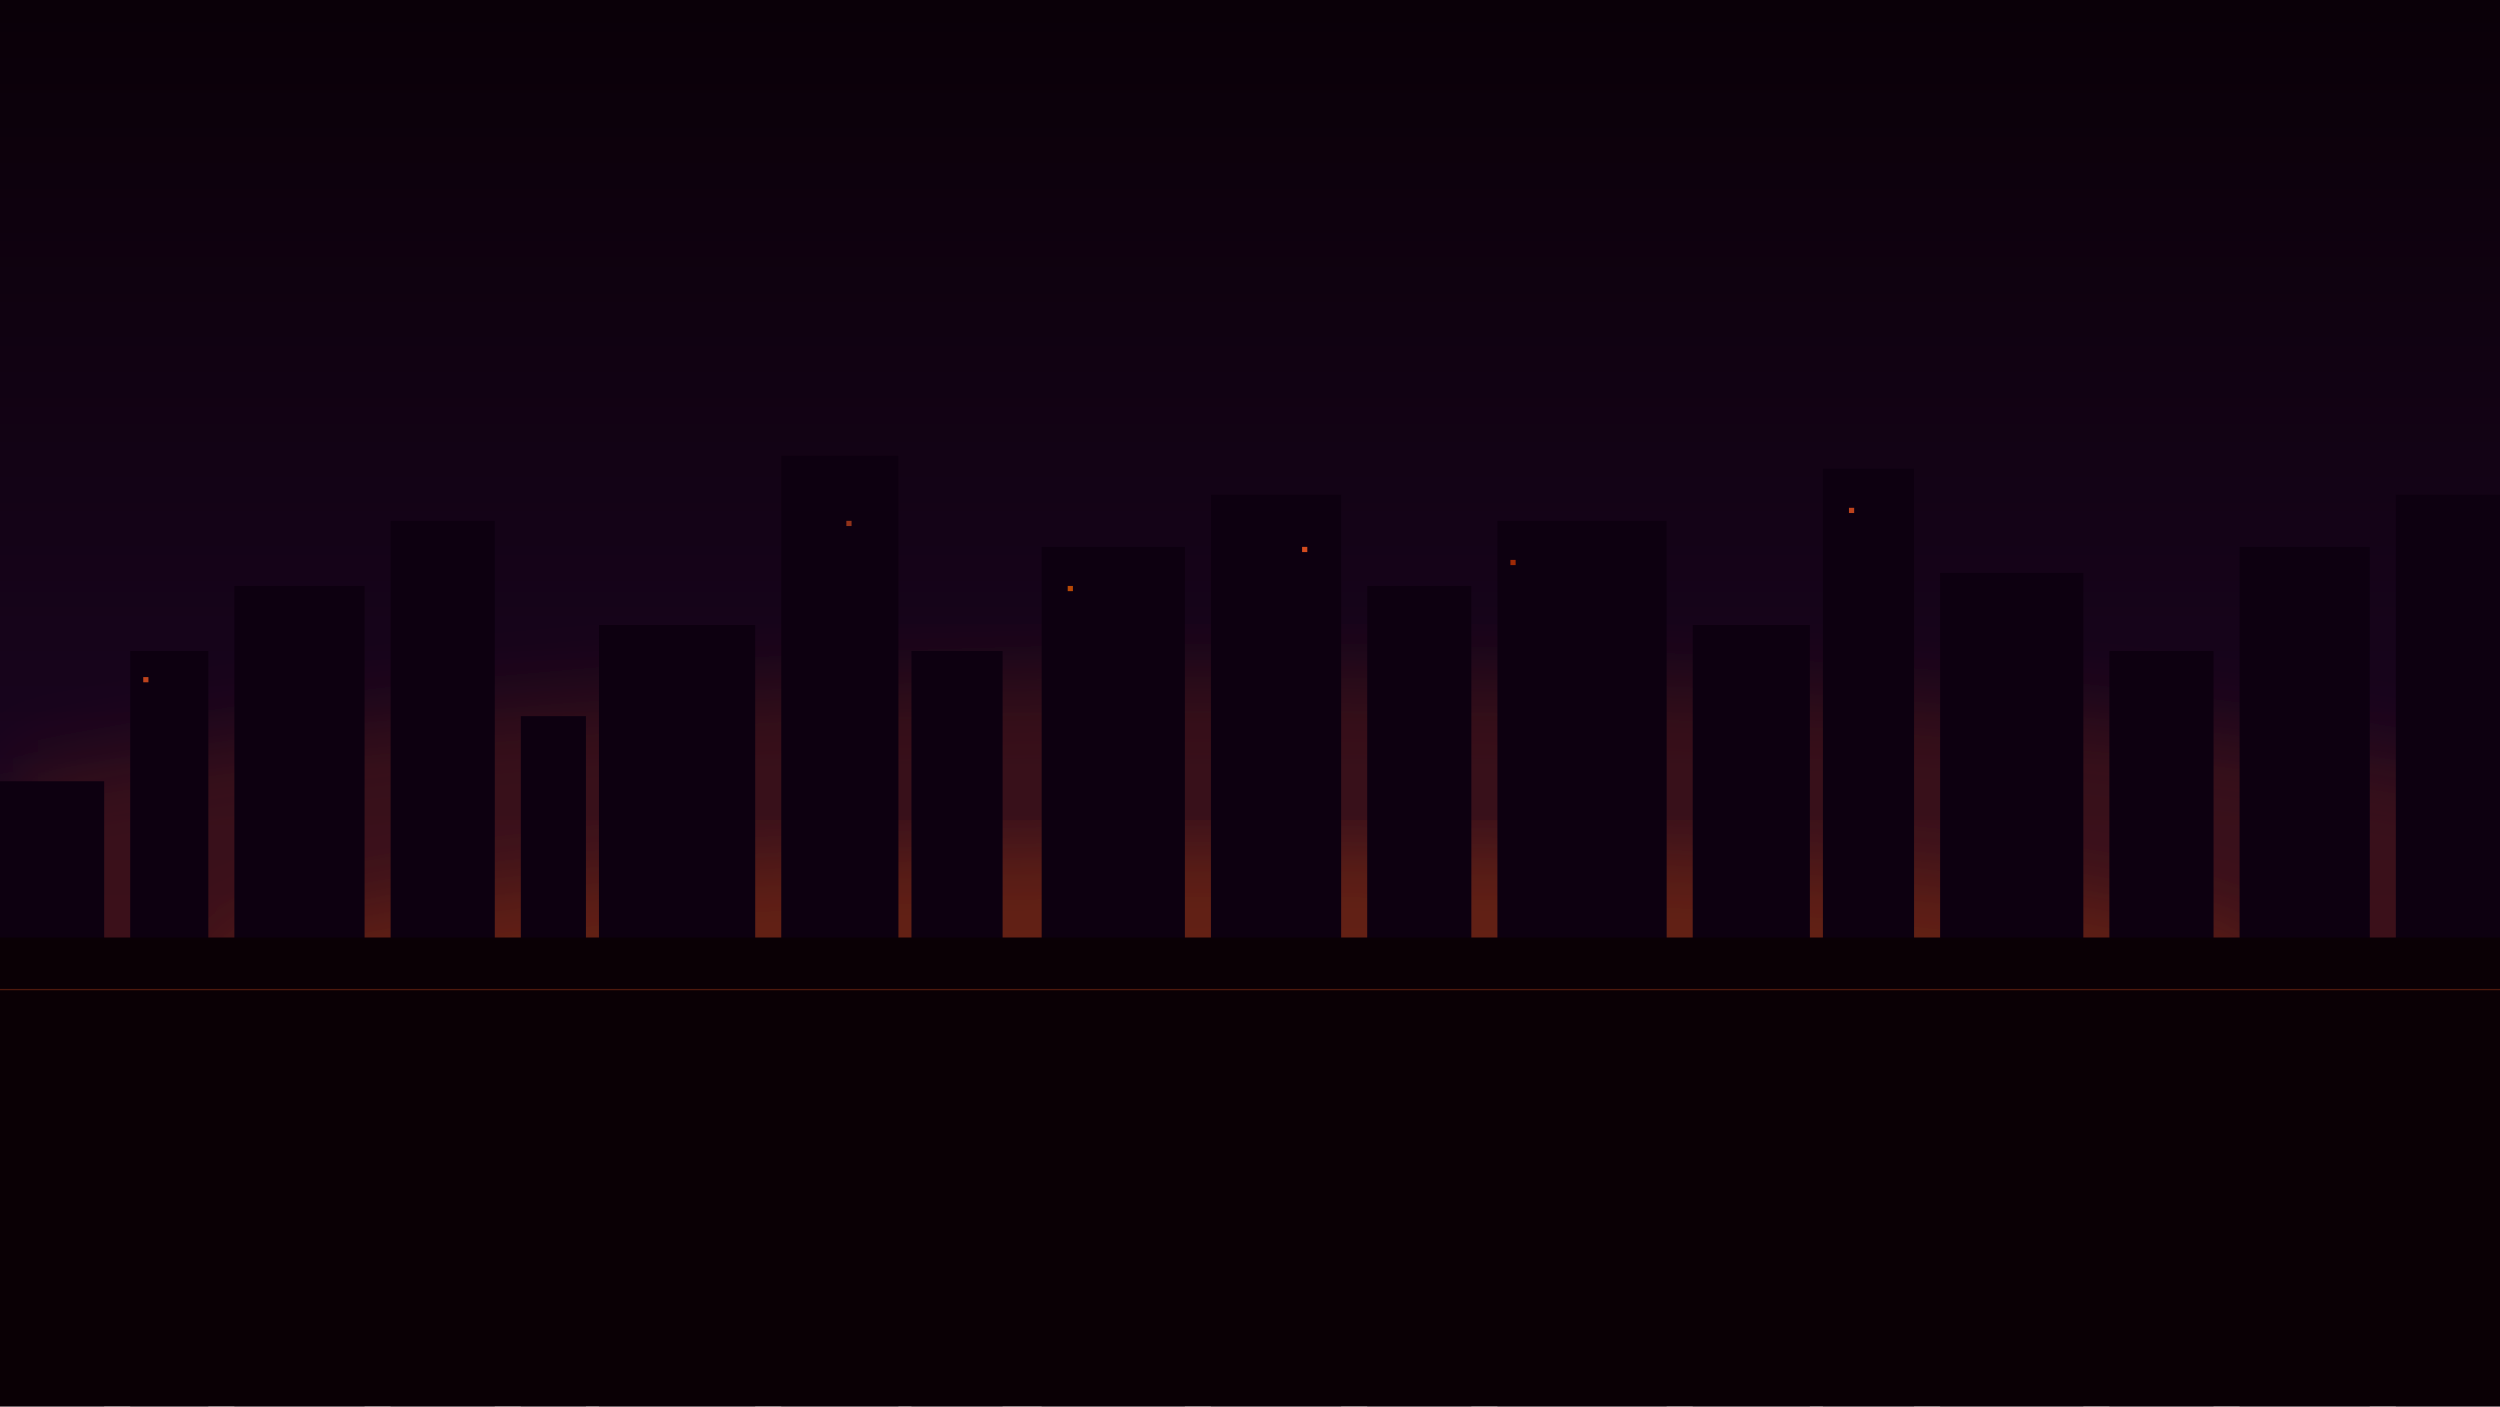
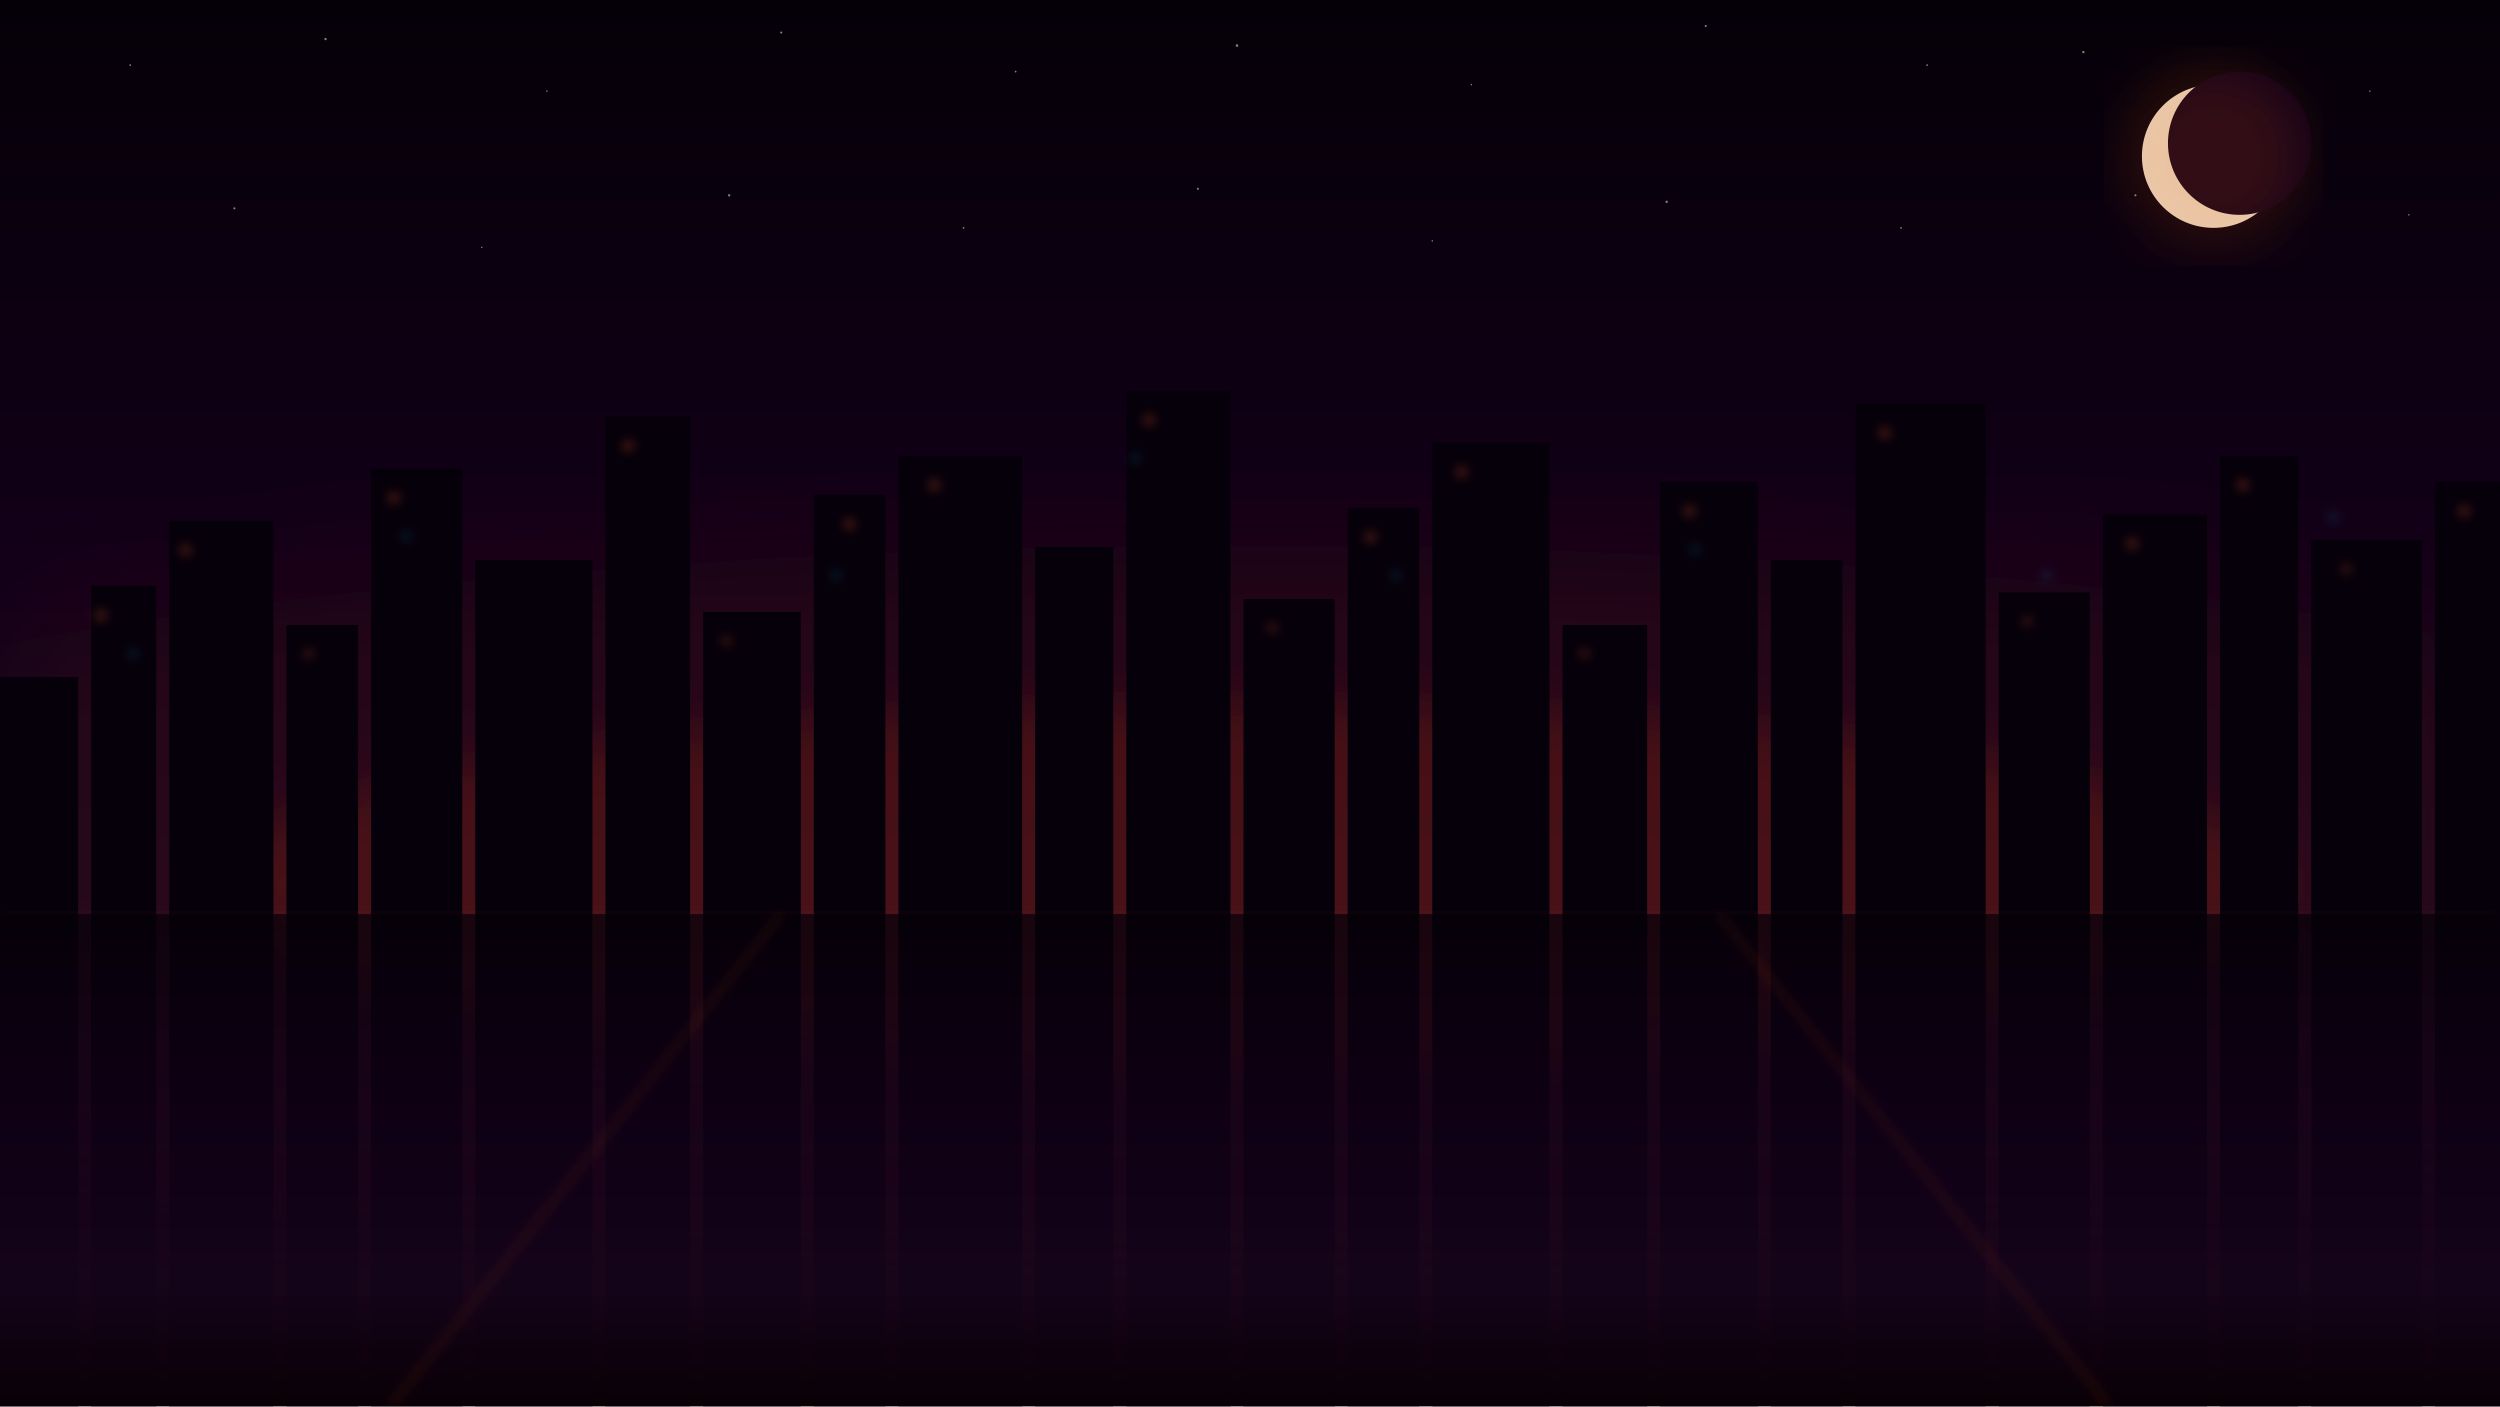
<svg xmlns="http://www.w3.org/2000/svg" width="1920" height="1080" viewBox="0 0 1920 1080">
  <defs>
-     <linearGradient id="sky2" x1="0" y1="0" x2="0" y2="1">
-       <stop offset="0%" stop-color="#0a0008" />
-       <stop offset="60%" stop-color="#1a0520" />
-       <stop offset="100%" stop-color="#2a0510" />
+     <linearGradient id="sky" x1="0" y1="0" x2="0" y2="1">
+       <stop offset="0%" stop-color="#050008" />
+       <stop offset="40%" stop-color="#120018" />
+       <stop offset="75%" stop-color="#1a0520" />
+       <stop offset="100%" stop-color="#0a0005" />
    </linearGradient>
    <filter id="neon">
-       <feGaussianBlur stdDeviation="3" />
+       <feGaussianBlur stdDeviation="4" />
+     </filter>
+     <filter id="glow">
+       <feGaussianBlur stdDeviation="20" />
    </filter>
    <filter id="bigblur">
-       <feGaussianBlur stdDeviation="30" />
+       <feGaussianBlur stdDeviation="50" />
    </filter>
  </defs>
-   <rect width="1920" height="1080" fill="url(#sky2)" />
-   <ellipse cx="960" cy="720" rx="1200" ry="200" fill="rgba(233,84,32,0.15)" filter="url(#bigblur)" />
-   <ellipse cx="960" cy="750" rx="800" ry="100" fill="rgba(255,100,0,0.20)" filter="url(#bigblur)" />
-   <rect x="0" y="600" width="80" height="480" fill="#0d0010" />
-   <rect x="100" y="500" width="60" height="580" fill="#0d0010" />
-   <rect x="180" y="450" width="100" height="630" fill="#0d0010" />
-   <rect x="300" y="400" width="80" height="680" fill="#0d0010" />
-   <rect x="400" y="550" width="50" height="530" fill="#0d0010" />
-   <rect x="460" y="480" width="120" height="600" fill="#0d0010" />
-   <rect x="600" y="350" width="90" height="730" fill="#0d0010" />
-   <rect x="700" y="500" width="70" height="580" fill="#0d0010" />
-   <rect x="800" y="420" width="110" height="660" fill="#0d0010" />
-   <rect x="930" y="380" width="100" height="700" fill="#0d0010" />
-   <rect x="1050" y="450" width="80" height="630" fill="#0d0010" />
-   <rect x="1150" y="400" width="130" height="680" fill="#0d0010" />
-   <rect x="1300" y="480" width="90" height="600" fill="#0d0010" />
-   <rect x="1400" y="360" width="70" height="720" fill="#0d0010" />
-   <rect x="1490" y="440" width="110" height="640" fill="#0d0010" />
-   <rect x="1620" y="500" width="80" height="580" fill="#0d0010" />
-   <rect x="1720" y="420" width="100" height="660" fill="#0d0010" />
-   <rect x="1840" y="380" width="80" height="700" fill="#0d0010" />
-   <rect x="110" y="520" width="4" height="4" fill="#E95420" opacity="0.8" />
-   <rect x="650" y="400" width="4" height="4" fill="#E95420" opacity="0.6" />
-   <rect x="820" y="450" width="4" height="4" fill="#ff6600" opacity="0.7" />
-   <rect x="1000" y="420" width="4" height="4" fill="#E95420" opacity="0.9" />
-   <rect x="1160" y="430" width="4" height="4" fill="#ff4400" opacity="0.6" />
-   <rect x="1420" y="390" width="4" height="4" fill="#E95420" opacity="0.8" />
-   <rect x="0" y="720" width="1920" height="360" fill="#0a0005" />
-   <line x1="0" y1="760" x2="1920" y2="760" stroke="rgba(233,84,32,0.3)" strokeWidth="1" />
+   <rect width="1920" height="1080" fill="url(#sky)" />
+   <circle cx="1700" cy="120" r="55" fill="#ffe8cc" opacity="0.9" />
+   <circle cx="1720" cy="110" r="55" fill="#120018" />
+   <circle cx="1700" cy="120" r="70" fill="#ff660022" filter="url(#glow)" />
+   <ellipse cx="960" cy="700" rx="1400" ry="280" fill="#E9542015" filter="url(#bigblur)" />
+   <ellipse cx="960" cy="680" rx="800" ry="140" fill="#ff440025" filter="url(#glow)" />
+   <g fill="white" opacity="0.5">
+     <circle cx="100" cy="50" r="0.7" />
+     <circle cx="250" cy="30" r="0.9" />
+     <circle cx="420" cy="70" r="0.6" />
+     <circle cx="600" cy="25" r="0.8" />
+     <circle cx="780" cy="55" r="0.7" />
+     <circle cx="950" cy="35" r="1" />
+     <circle cx="1130" cy="65" r="0.6" />
+     <circle cx="1310" cy="20" r="0.8" />
+     <circle cx="1480" cy="50" r="0.7" />
+     <circle cx="1600" cy="40" r="0.9" />
+     <circle cx="1820" cy="70" r="0.6" />
+     <circle cx="180" cy="160" r="0.8" />
+     <circle cx="370" cy="190" r="0.6" />
+     <circle cx="560" cy="150" r="0.9" />
+     <circle cx="740" cy="175" r="0.7" />
+     <circle cx="920" cy="145" r="0.8" />
+     <circle cx="1100" cy="185" r="0.6" />
+     <circle cx="1280" cy="155" r="0.9" />
+     <circle cx="1460" cy="175" r="0.7" />
+     <circle cx="1640" cy="150" r="0.8" />
+     <circle cx="1850" cy="165" r="0.6" />
+   </g>
+   <rect x="0" y="520" width="60" height="560" fill="#06000a" />
+   <rect x="70" y="450" width="50" height="630" fill="#06000a" />
+   <rect x="130" y="400" width="80" height="680" fill="#06000a" />
+   <rect x="220" y="480" width="55" height="600" fill="#06000a" />
+   <rect x="285" y="360" width="70" height="720" fill="#06000a" />
+   <rect x="365" y="430" width="90" height="650" fill="#06000a" />
+   <rect x="465" y="320" width="65" height="760" fill="#06000a" />
+   <rect x="540" y="470" width="75" height="610" fill="#06000a" />
+   <rect x="625" y="380" width="55" height="700" fill="#06000a" />
+   <rect x="690" y="350" width="95" height="730" fill="#06000a" />
+   <rect x="795" y="420" width="60" height="660" fill="#06000a" />
+   <rect x="865" y="300" width="80" height="780" fill="#06000a" />
+   <rect x="955" y="460" width="70" height="620" fill="#06000a" />
+   <rect x="1035" y="390" width="55" height="690" fill="#06000a" />
+   <rect x="1100" y="340" width="90" height="740" fill="#06000a" />
+   <rect x="1200" y="480" width="65" height="600" fill="#06000a" />
+   <rect x="1275" y="370" width="75" height="710" fill="#06000a" />
+   <rect x="1360" y="430" width="55" height="650" fill="#06000a" />
+   <rect x="1425" y="310" width="100" height="770" fill="#06000a" />
+   <rect x="1535" y="455" width="70" height="625" fill="#06000a" />
+   <rect x="1615" y="395" width="80" height="685" fill="#06000a" />
+   <rect x="1705" y="350" width="60" height="730" fill="#06000a" />
+   <rect x="1775" y="415" width="85" height="665" fill="#06000a" />
+   <rect x="1870" y="370" width="50" height="710" fill="#06000a" />
+   <g fill="#E95420" opacity="0.7" filter="url(#neon)">
+     <rect x="75" y="470" width="5" height="5" />
+     <rect x="140" y="420" width="5" height="5" />
+     <rect x="235" y="500" width="4" height="4" />
+     <rect x="300" y="380" width="5" height="5" />
+     <rect x="480" y="340" width="5" height="5" />
+     <rect x="556" y="490" width="4" height="4" />
+     <rect x="650" y="400" width="5" height="5" />
+     <rect x="715" y="370" width="5" height="5" />
+     <rect x="880" y="320" width="5" height="5" />
+     <rect x="975" y="480" width="4" height="4" />
+     <rect x="1050" y="410" width="5" height="5" />
+     <rect x="1120" y="360" width="5" height="5" />
+     <rect x="1215" y="500" width="4" height="4" />
+     <rect x="1295" y="390" width="5" height="5" />
+     <rect x="1445" y="330" width="5" height="5" />
+     <rect x="1555" y="475" width="4" height="4" />
+     <rect x="1635" y="415" width="5" height="5" />
+     <rect x="1720" y="370" width="5" height="5" />
+     <rect x="1800" y="435" width="4" height="4" />
+     <rect x="1890" y="390" width="5" height="5" />
+   </g>
+   <g fill="#00ccff" opacity="0.4" filter="url(#neon)">
+     <rect x="100" y="500" width="4" height="4" />
+     <rect x="310" y="410" width="4" height="4" />
+     <rect x="640" y="440" width="4" height="4" />
+     <rect x="870" y="350" width="4" height="4" />
+     <rect x="1070" y="440" width="4" height="4" />
+     <rect x="1300" y="420" width="4" height="4" />
+     <rect x="1570" y="440" width="4" height="4" />
+     <rect x="1790" y="395" width="4" height="4" />
+   </g>
+   <rect x="0" y="700" width="1920" height="2" fill="#E95420" opacity="0.5" filter="url(#neon)" />
+   <rect x="0" y="702" width="1920" height="378" fill="#04000708" />
+   <rect x="0" y="702" width="1920" height="378" fill="url(#sky)" opacity="0.7" />
+   <line x1="600" y1="702" x2="300" y2="1080" stroke="#E9542040" stroke-width="2" filter="url(#neon)" />
+   <line x1="1320" y1="702" x2="1620" y2="1080" stroke="#E9542040" stroke-width="2" filter="url(#neon)" />
+   <line x1="960" y1="702" x2="960" y2="1080" stroke="#E9542030" stroke-width="3" filter="url(#neon)" />
</svg>
